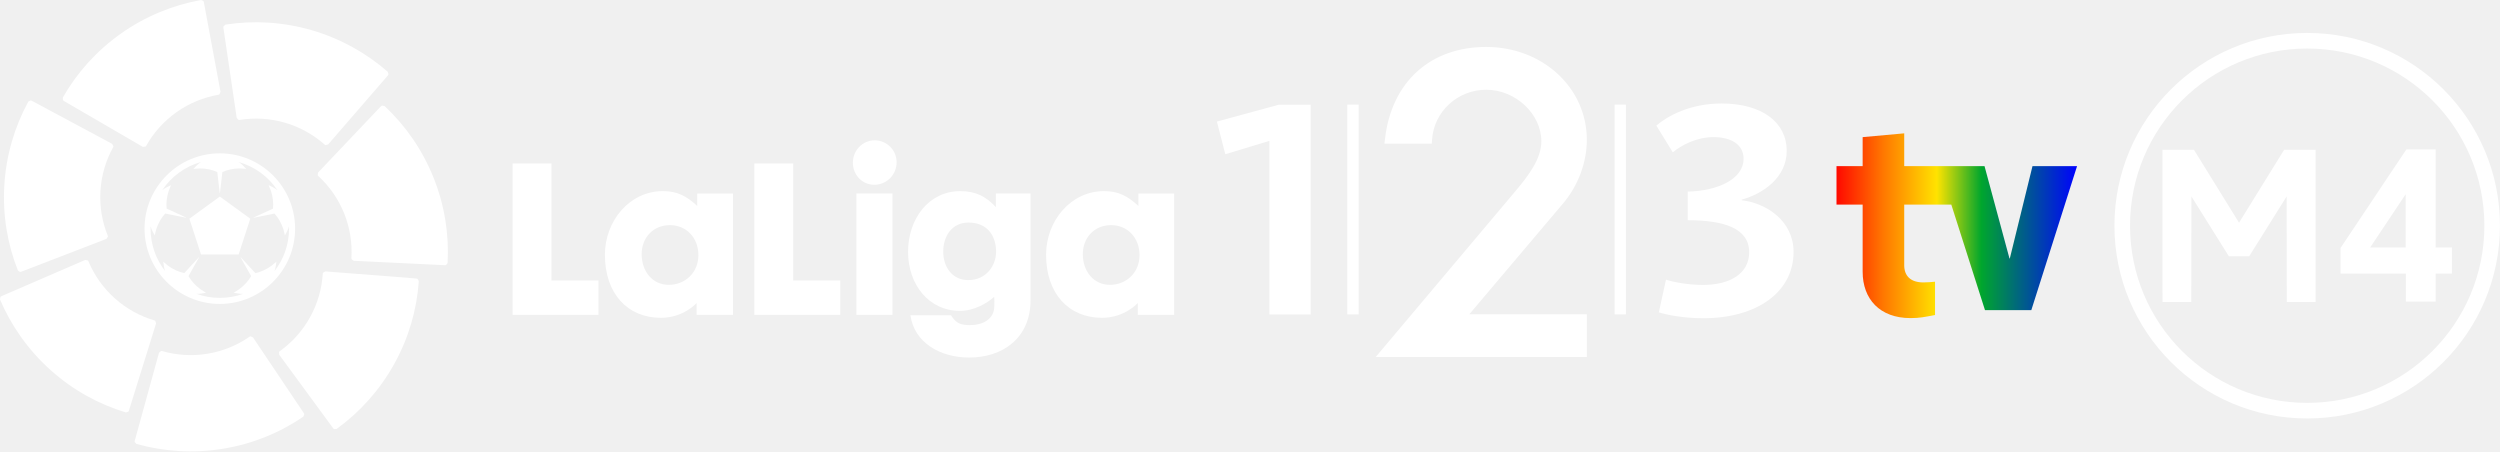
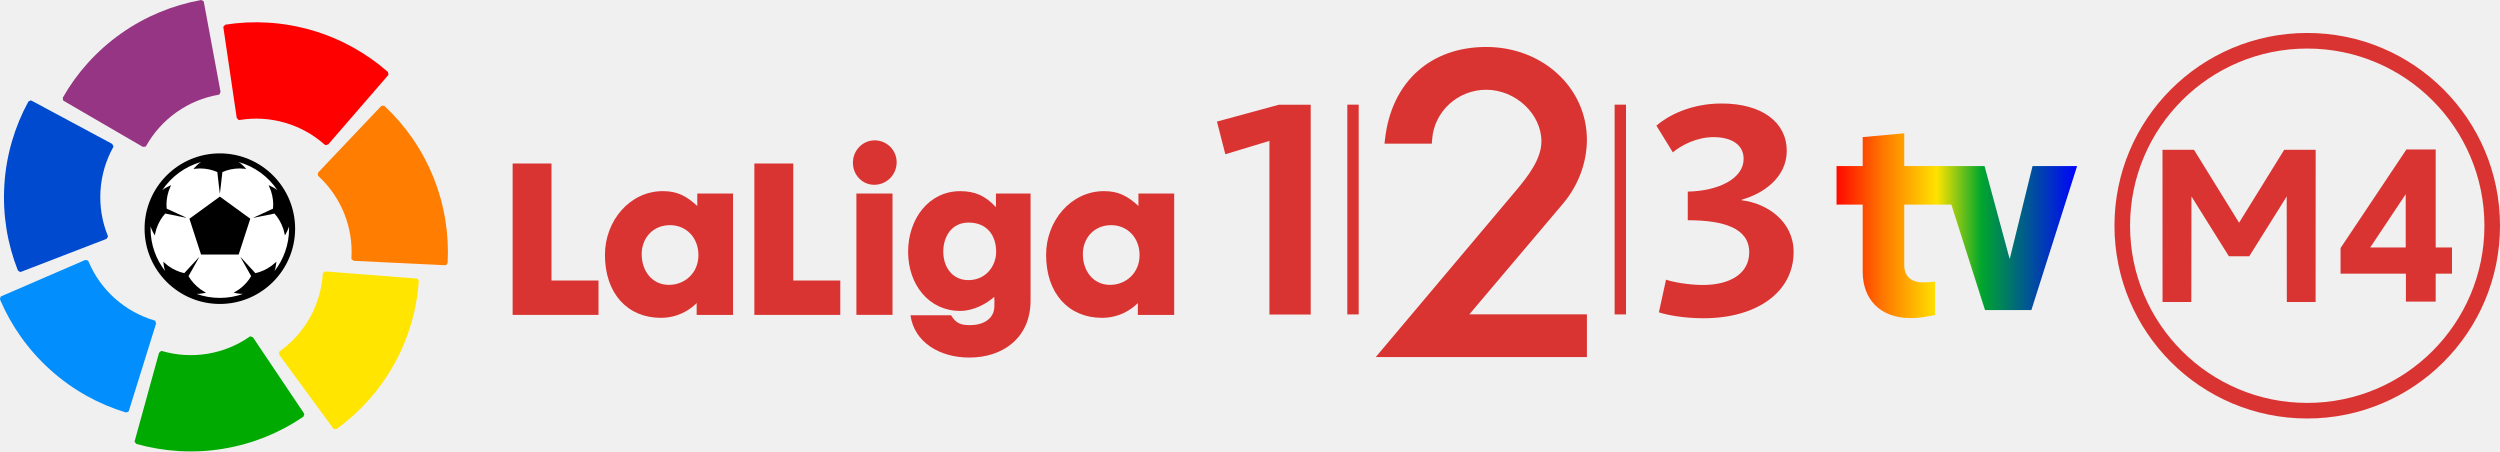
- <svg xmlns="http://www.w3.org/2000/svg" version="1.1" viewBox="0 0 5349.9 966" xml:space="preserve">
+ <svg xmlns="http://www.w3.org/2000/svg" width="5349.7" height="965.98" version="1.1" viewBox="0 0 5349.7 965.98" xml:space="preserve">
  <defs>
-     <linearGradient id="a" x1="798.43" x2="867.92" y1="707.66" y2="707.66" gradientTransform="matrix(5.5562 0 0 5.5562 -1220.7 -2927.1)" gradientUnits="userSpaceOnUse">
+     <linearGradient id="a-1" x1="798.43" x2="867.92" y1="707.66" y2="707.66" gradientTransform="matrix(1.3333,0,0,-1.3333,-357.22,1030.5)" gradientUnits="userSpaceOnUse">
      <stop stop-color="#ff0900" offset="0" />
      <stop stop-color="#ff7900" offset=".197" />
      <stop stop-color="#ffe300" offset=".417" />
      <stop stop-color="#00a62d" offset=".602" />
      <stop stop-color="#0002ff" offset="1" />
    </linearGradient>
  </defs>
-   <g transform="matrix(1.3333 0 0 -1.3333 -357.22 1822.6)">
-     <g transform="matrix(5.5562 0 0 5.5562 -1220.7 -2927.1)" fill="#fff">
-       <g transform="matrix(8.8364 0 0 8.8364 286.07 744.67)">
-         <path d="m0 0 4e-3 -0.085 0.032-0.028 2.572-1.495 6e-3 -3e-3 0.087 6e-3 0.021 0.021 7e-3 0.012c0.237 0.421 0.568 0.796 0.988 1.094 0.421 0.298 0.888 0.485 1.365 0.568l0.01 2e-3 0.029 0.014 0.034 0.081-1e-3 5e-3 -0.544 2.925-1e-3 6e-3 -0.015 0.033-0.076 0.033-7e-3 -2e-3c-0.909-0.165-1.809-0.528-2.612-1.096-0.805-0.57-1.441-1.287-1.899-2.091" fill="#fff" fill-rule="evenodd" />
+   <g transform="matrix(5.5561 0 0 5.5561 .045271 -.32337)">
+     <g transform="matrix(11.782,0,0,-11.782,84.662,59.124)" fill="#fff">
+       <path d="m0 0c-1.357 0-2.461-1.104-2.461-2.461 0-1.358 1.104-2.462 2.461-2.462s2.461 1.104 2.461 2.462c0 1.357-1.104 2.461-2.461 2.461" fill="#fff" fill-rule="evenodd" />
+     </g>
+     <g transform="matrix(11.782,0,0,-11.782,24.197,37.631)" fill="#963583">
+       <path d="m0 0 4e-3 -0.085 0.032-0.028 2.572-1.495 6e-3 -3e-3 0.087 6e-3 0.021 0.021 7e-3 0.012c0.237 0.421 0.568 0.796 0.988 1.094 0.421 0.298 0.888 0.485 1.365 0.568l0.01 2e-3 0.029 0.014 0.034 0.081-1e-3 5e-3 -0.544 2.925-1e-3 6e-3 -0.015 0.033-0.076 0.033-7e-3 -2e-3c-0.909-0.165-1.809-0.528-2.612-1.096-0.805-0.57-1.441-1.287-1.899-2.091" fill="#963583" fill-rule="evenodd" />
+     </g>
+     <g transform="matrix(11.782,0,0,-11.782,6.8776,104.22)" fill="#004ad0">
+       <path d="m0 0 0.07-0.05 0.041 8e-3 2.775 1.07 7e-3 1e-3 0.051 0.073-4e-3 0.029-5e-3 0.014c-0.18 0.448-0.266 0.94-0.235 1.454 0.031 0.516 0.177 0.997 0.411 1.421l5e-3 9e-3 8e-3 0.031-0.042 0.078-5e-3 2e-3 -2.622 1.406-5e-3 3e-3 -0.034 9e-3 -0.075-0.039-3e-3 -7e-3 1e-3 1e-3c-0.442-0.812-0.722-1.74-0.781-2.723-0.06-0.984 0.102-1.93 0.442-2.789" fill="#004ad0" fill-rule="evenodd" />
+     </g>
+     <g transform="matrix(11.782,0,0,-11.782,48.463,158.91)" fill="#028ffd">
+       <path d="m0 0 0.082 0.023 0.019 0.037 0.885 2.841 2e-3 6e-3 -0.024 0.084-0.026 0.015-0.013 4e-3c-0.462 0.138-0.903 0.377-1.287 0.72-0.384 0.344-0.67 0.758-0.858 1.204l-3e-3 9e-3 -0.019 0.026-0.088 0.015-5e-3 -2e-3 -2.73-1.181-6e-3 -3e-3 -0.028-0.021-0.015-0.083 2e-3 -6e-3c0.363-0.85 0.917-1.646 1.651-2.303 0.733-0.658 1.576-1.118 2.461-1.385" fill="#028ffd" fill-rule="evenodd" />
+     </g>
+     <g transform="matrix(11.782,0,0,-11.782,116.81,160.55)" fill="#0a0">
+       <path d="m0 0 0.033 0.079-0.016 0.038-1.658 2.47-4e-3 6e-3 -0.081 0.034-0.028-0.01-0.011-8e-3c-0.397-0.275-0.86-0.468-1.367-0.552-0.51-0.083-1.011-0.047-1.477 0.087l-0.01 3e-3 -0.031 1e-3 -0.067-0.059-1e-3 -5e-3 -0.791-2.869-2e-3 -4e-3 -1e-3 -0.037 0.055-0.063 7e-3 -2e-3h-1e-3c0.889-0.25 1.857-0.317 2.829-0.157 0.972 0.159 1.859 0.526 2.622 1.048" fill="#0a0" fill-rule="evenodd" />
+     </g>
+     <g transform="matrix(11.782,0,0,-11.782,161.3,108.34)" fill="#ffe500">
+       <path d="m0 0-0.041 0.075-0.04 0.01-2.966 0.232-6e-3 1e-3 -0.077-0.043-0.01-0.029v-0.014c-0.032-0.482-0.166-0.964-0.416-1.414-0.251-0.452-0.59-0.823-0.983-1.104l-9e-3 -7e-3 -0.021-0.024 5e-3 -0.088 3e-3 -5e-3 1.76-2.399 2e-3 -4e-3 0.029-0.024 0.083 4e-3 5e-3 4e-3c0.749 0.543 1.401 1.26 1.879 2.121 0.478 0.862 0.739 1.785 0.803 2.707" fill="#ffe500" fill-rule="evenodd" />
+     </g>
+     <g transform="matrix(11.782,0,0,-11.782,148.1,40.898)" fill="#ff7d00">
+       <path d="m0 0-0.084 0.015-0.034-0.024-2.048-2.159-5e-3 -5e-3 -0.014-0.086 0.016-0.025 0.01-0.01c0.355-0.328 0.644-0.736 0.838-1.213 0.193-0.479 0.267-0.976 0.238-1.46l-1e-3 -0.01 7e-3 -0.031 0.071-0.052h5e-3l2.973-0.144h4e-3l0.036 6e-3 0.05 0.067v8e-3c0.05 0.922-0.096 1.88-0.465 2.794s-0.921 1.698-1.597 2.329" fill="#ff7d00" fill-rule="evenodd" />
+     </g>
+     <g transform="matrix(11.782,0,0,-11.782,86.809,9.5522)" fill="#f00">
+       <path d="m0 0-0.063-0.058-3e-3 -0.041 0.435-2.944 1e-3 -6e-3 0.059-0.065 0.03-3e-3 0.014 2e-3c0.476 0.077 0.976 0.053 1.47-0.09 0.497-0.143 0.934-0.392 1.297-0.713l7e-3 -6e-3 0.028-0.015 0.085 0.024 4e-3 4e-3 1.948 2.25 3e-3 3e-3 0.016 0.033-0.021 0.081-6e-3 4e-3h1e-3c-0.696 0.608-1.541 1.085-2.486 1.359-0.947 0.273-1.905 0.324-2.819 0.181" fill="#f00" fill-rule="evenodd" />
+     </g>
+     <g transform="matrix(11.782,0,0,-11.782,84.662,59.124)">
+       <path d="m0 0c-1.357 0-2.461-1.104-2.461-2.461 0-1.358 1.104-2.462 2.461-2.462s2.461 1.104 2.461 2.462c0 1.357-1.104 2.461-2.461 2.461m1.788-3.848c0.037 0.099 0.049 0.216 0.061 0.306l-0.16-0.134c-0.169-0.122-0.352-0.203-0.527-0.24l-0.477 0.519-6e-3 -4e-3 0.345-0.612c-0.09-0.157-0.223-0.308-0.396-0.433l-0.176-0.111c0.089-0.016 0.203-0.04 0.309-0.036-0.237-0.086-0.494-0.132-0.761-0.132-0.268 0-0.524 0.046-0.763 0.132 0.107-5e-3 0.221 0.02 0.311 0.036l-0.177 0.111c-0.171 0.125-0.305 0.276-0.395 0.433l0.345 0.612-6e-3 4e-3 -0.477-0.518c-0.176 0.036-0.358 0.117-0.528 0.239l-0.159 0.134c0.012-0.091 0.023-0.208 0.062-0.308-0.299 0.384-0.477 0.864-0.477 1.389l2e-3 0.074c0.027-0.107 0.089-0.212 0.133-0.295l0.051 0.202c0.066 0.203 0.169 0.378 0.293 0.513l0.681-0.138 2e-3 7e-3 -0.636 0.291c-0.019 0.178 1e-3 0.376 0.065 0.574l0.078 0.194c-0.087-0.042-0.203-0.093-0.289-0.166 0.297 0.444 0.746 0.776 1.272 0.924-0.098-0.058-0.183-0.155-0.252-0.227l0.208 0.015c0.211 0 0.408-0.044 0.573-0.118l0.08-0.689h7e-3l0.08 0.689c0.164 0.074 0.361 0.118 0.572 0.118l0.208-0.015c-0.069 0.071-0.154 0.168-0.252 0.226 0.526-0.148 0.974-0.479 1.27-0.922-0.085 0.072-0.2 0.123-0.287 0.165l0.078-0.194c0.064-0.199 0.084-0.396 0.065-0.575l-0.635-0.291 2e-3 -7e-3 0.681 0.138c0.123-0.134 0.226-0.31 0.292-0.512l0.05-0.202c0.045 0.083 0.107 0.187 0.133 0.293l2e-3 -0.072c0-0.524-0.178-1.005-0.475-1.387" fill-rule="evenodd" />
+     </g>
+     <g transform="matrix(11.782,0,0,-11.782,72.943,84.297)">
+       <path d="m0 0 0.38-1.17h1.23l0.38 1.17-0.995 0.723" fill-rule="evenodd" />
+     </g>
+     <g fill="#da3432">
+       <g transform="matrix(11.782,0,0,-11.782,230.5,121.34)">
+         <path d="m0 0h-2.807v4.949h1.27v-3.825h1.537" fill="#da3432" fill-rule="evenodd" />
      </g>
-       <g transform="matrix(8.8364 0 0 8.8364 273.08 694.73)">
-         <path d="m0 0 0.07-0.05 0.041 8e-3 2.775 1.07 7e-3 1e-3 0.051 0.073-4e-3 0.029-5e-3 0.014c-0.18 0.448-0.266 0.94-0.235 1.454 0.031 0.516 0.177 0.997 0.411 1.421l5e-3 9e-3 8e-3 0.031-0.042 0.078-5e-3 2e-3 -2.622 1.406-5e-3 3e-3 -0.034 9e-3 -0.075-0.039-3e-3 -7e-3 1e-3 1e-3c-0.442-0.812-0.722-1.74-0.781-2.723-0.06-0.984 0.102-1.93 0.442-2.789" fill="#fff" fill-rule="evenodd" />
+       <g transform="matrix(11.782,0,0,-11.782,232.98,98.19)">
+         <path d="m0 0c0 1.105 0.807 2.081 1.893 2.081 0.477 0 0.775-0.162 1.125-0.485v0.406h1.169v-3.967h-1.189v0.388s-0.425-0.484-1.168-0.484c-1.087 0-1.83 0.788-1.83 2.061m2.129 0.969c-0.566 0-0.928-0.426-0.928-0.949 0-0.55 0.343-1.003 0.889-1.003 0.528 0 0.966 0.395 0.966 0.97 0 0.581-0.406 0.982-0.927 0.982" fill="#da3432" fill-rule="evenodd" />
      </g>
-       <g transform="matrix(8.8364 0 0 8.8364 304.27 653.71)">
-         <path d="m0 0 0.082 0.023 0.019 0.037 0.885 2.841 2e-3 6e-3 -0.024 0.084-0.026 0.015-0.013 4e-3c-0.462 0.138-0.903 0.377-1.287 0.72-0.384 0.344-0.67 0.758-0.858 1.204l-3e-3 9e-3 -0.019 0.026-0.088 0.015-5e-3 -2e-3 -2.73-1.181-6e-3 -3e-3 -0.028-0.021-0.015-0.083 2e-3 -6e-3c0.363-0.85 0.917-1.646 1.651-2.303 0.733-0.658 1.576-1.118 2.461-1.385" fill="#fff" fill-rule="evenodd" />
+       <g transform="matrix(11.782,0,0,-11.782,323.62,121.34)">
+         <path d="m0 0h-2.809v4.949h1.272v-3.825h1.537" fill="#da3432" fill-rule="evenodd" />
      </g>
-       <g transform="matrix(8.8364 0 0 8.8364 355.53 652.48)">
-         <path d="m0 0 0.033 0.079-0.016 0.038-1.658 2.47-4e-3 6e-3 -0.081 0.034-0.028-0.01-0.011-8e-3c-0.397-0.275-0.86-0.468-1.367-0.552-0.51-0.083-1.011-0.047-1.477 0.087l-0.01 3e-3 -0.031 1e-3 -0.067-0.059-1e-3 -5e-3 -0.791-2.869-2e-3 -4e-3 -1e-3 -0.037 0.055-0.063 7e-3 -2e-3h-1e-3c0.889-0.25 1.857-0.317 2.829-0.157 0.972 0.159 1.859 0.526 2.622 1.048" fill="#fff" fill-rule="evenodd" />
+       <path d="m328.48 62.711c0-4.713 3.735-8.601 8.388-8.601 4.63 0 8.459 3.723 8.459 8.459 0 4.783-3.829 8.659-8.624 8.659-4.559 0-8.223-3.723-8.223-8.518m1.343 58.625h13.914v-46.75h-13.914z" fill-rule="evenodd" stroke-width="1.333" />
+       <g transform="matrix(11.782,0,0,-11.782,349.74,97.043)">
+         <path d="m0 0c0 1.072 0.673 1.983 1.703 1.983 0.495 0 0.832-0.161 1.168-0.523v0.446h1.132v-3.496c0-1.227-0.909-1.867-2.002-1.867-0.96 0-1.798 0.491-1.924 1.383h1.327c0.165-0.272 0.33-0.323 0.623-0.323 0.413 0 0.793 0.193 0.793 0.626 0 0.104 7e-3 0.195-6e-3 0.298-0.229-0.207-0.654-0.459-1.118-0.459-1.009 0-1.696 0.853-1.696 1.932m1.976 0.956c-0.553 0-0.826-0.458-0.826-0.949 0-0.511 0.298-0.932 0.819-0.932 0.591 0 0.909 0.48 0.909 0.925 0 0.53-0.293 0.956-0.902 0.956" fill="#da3432" fill-rule="evenodd" />
      </g>
-       <g transform="matrix(8.8364 0 0 8.8364 388.9 691.64)">
-         <path d="m0 0-0.041 0.075-0.04 0.01-2.966 0.232-6e-3 1e-3 -0.077-0.043-0.01-0.029v-0.014c-0.032-0.482-0.166-0.964-0.416-1.414-0.251-0.452-0.59-0.823-0.983-1.104l-9e-3 -7e-3 -0.021-0.024 5e-3 -0.088 3e-3 -5e-3 1.76-2.399 2e-3 -4e-3 0.029-0.024 0.083 4e-3 5e-3 4e-3c0.749 0.543 1.401 1.26 1.879 2.121 0.478 0.862 0.739 1.785 0.803 2.707" fill="#fff" fill-rule="evenodd" />
+       <g transform="matrix(11.782,0,0,-11.782,402.89,98.19)">
+         <path d="m0 0c0 1.105 0.806 2.081 1.893 2.081 0.476 0 0.775-0.162 1.125-0.485v0.406h1.169v-3.967h-1.189v0.388s-0.426-0.484-1.168-0.484c-1.087 0-1.83 0.788-1.83 2.061m2.128 0.969c-0.566 0-0.927-0.426-0.927-0.949 0-0.55 0.342-1.003 0.889-1.003 0.527 0 0.965 0.395 0.965 0.97 0 0.581-0.406 0.982-0.927 0.982" fill="#da3432" fill-rule="evenodd" />
      </g>
-       <g transform="matrix(8.8364 0 0 8.8364 379 742.22)">
-         <path d="m0 0-0.084 0.015-0.034-0.024-2.048-2.159-5e-3 -5e-3 -0.014-0.086 0.016-0.025 0.01-0.01c0.355-0.328 0.644-0.736 0.838-1.213 0.193-0.479 0.267-0.976 0.238-1.46l-1e-3 -0.01 7e-3 -0.031 0.071-0.052h5e-3l2.973-0.144h4e-3l0.036 6e-3 0.05 0.067v8e-3c0.05 0.922-0.096 1.88-0.465 2.794s-0.921 1.698-1.597 2.329" fill="#fff" fill-rule="evenodd" />
+       <g transform="matrix(11.782,0,0,-11.782,504.8,121.19)">
+         <path d="m0 0v6.857h-1.045l-2.02-0.55 0.274-1.068 1.441 0.437v-5.676" fill="#da3432" fill-rule="evenodd" />
      </g>
-       <g transform="matrix(8.8364 0 0 8.8364 333.03 765.73)">
-         <path d="m0 0-0.063-0.058-3e-3 -0.041 0.435-2.944 1e-3 -6e-3 0.059-0.065 0.03-3e-3 0.014 2e-3c0.476 0.077 0.976 0.053 1.47-0.09 0.497-0.143 0.934-0.392 1.297-0.713l7e-3 -6e-3 0.028-0.015 0.085 0.024 4e-3 4e-3 1.948 2.25 3e-3 3e-3 0.016 0.033-0.021 0.081-6e-3 4e-3h1e-3c-0.696 0.608-1.541 1.085-2.486 1.359-0.947 0.273-1.905 0.324-2.819 0.181" fill="#fff" fill-rule="evenodd" />
+       <path d="m518.9 121.15h4.383v-80.787h-4.383z" stroke-width="1.333" />
+       <path d="m621.85 121.15h4.383v-80.787h-4.383z" stroke-width="1.333" />
+       <g transform="matrix(11.782,0,0,-11.782,656.11,122.63)">
+         <path d="m0 0c1.725 0 2.943 0.844 2.943 2.166 0 1.019-0.893 1.598-1.695 1.69v0.021c0.7 0.193 1.471 0.722 1.471 1.596 0 0.926-0.801 1.547-2.131 1.547-1.024 0-1.765-0.407-2.131-0.723l0.538-0.874c0.275 0.233 0.782 0.498 1.33 0.498 0.568 0 0.984-0.234 0.984-0.712 0-0.641-0.812-1.048-1.826-1.069v-0.936c1.187 0 2.009-0.264 2.009-1.047 0-0.692-0.619-1.069-1.512-1.069-0.497 0-1.004 0.102-1.208 0.173l-0.233-1.068c0.253-0.082 0.792-0.193 1.461-0.193" fill="#da3432" fill-rule="evenodd" />
      </g>
-       <g transform="matrix(8.8364 0 0 8.8364 331.42 728.55)">
-         <path d="m0 0c-1.357 0-2.461-1.104-2.461-2.461 0-1.358 1.104-2.462 2.461-2.462s2.461 1.104 2.461 2.462c0 1.357-1.104 2.461-2.461 2.461m1.788-3.848c0.037 0.099 0.049 0.216 0.061 0.306l-0.16-0.134c-0.169-0.122-0.352-0.203-0.527-0.24l-0.477 0.519-6e-3 -4e-3 0.345-0.612c-0.09-0.157-0.223-0.308-0.396-0.433l-0.176-0.111c0.089-0.016 0.203-0.04 0.309-0.036-0.237-0.086-0.494-0.132-0.761-0.132-0.268 0-0.524 0.046-0.763 0.132 0.107-5e-3 0.221 0.02 0.311 0.036l-0.177 0.111c-0.171 0.125-0.305 0.276-0.395 0.433l0.345 0.612-6e-3 4e-3 -0.477-0.518c-0.176 0.036-0.358 0.117-0.528 0.239l-0.159 0.134c0.012-0.091 0.023-0.208 0.062-0.308-0.299 0.384-0.477 0.864-0.477 1.389l2e-3 0.074c0.027-0.107 0.089-0.212 0.133-0.295l0.051 0.202c0.066 0.203 0.169 0.378 0.293 0.513l0.681-0.138 2e-3 7e-3 -0.636 0.291c-0.019 0.178 1e-3 0.376 0.065 0.574l0.078 0.194c-0.087-0.042-0.203-0.093-0.289-0.166 0.297 0.444 0.746 0.776 1.272 0.924-0.098-0.058-0.183-0.155-0.252-0.227l0.208 0.015c0.211 0 0.408-0.044 0.573-0.118l0.08-0.689h7e-3l0.08 0.689c0.164 0.074 0.361 0.118 0.572 0.118l0.208-0.015c-0.069 0.071-0.154 0.168-0.252 0.226 0.526-0.148 0.974-0.479 1.27-0.922-0.085 0.072-0.2 0.123-0.287 0.165l0.078-0.194c0.064-0.199 0.084-0.396 0.065-0.575l-0.635-0.291 2e-3 -7e-3 0.681 0.138c0.123-0.134 0.226-0.31 0.292-0.512l0.05-0.202c0.045 0.083 0.107 0.187 0.133 0.293l2e-3 -0.072c0-0.524-0.178-1.005-0.475-1.387" fill="#fff" fill-rule="evenodd" />
-       </g>
-       <g transform="matrix(8.8364 0 0 8.8364 322.63 709.67)">
-         <path d="m0 0 0.38-1.17h1.23l0.38 1.17-0.995 0.723" fill="#fff" fill-rule="evenodd" />
-       </g>
-       <g transform="matrix(8.8364 0 0 8.8364 440.8 681.89)">
-         <path d="m0 0h-2.807v4.949h1.27v-3.825h1.537" fill="#fff" fill-rule="evenodd" />
-       </g>
-       <g transform="matrix(8.8364 0 0 8.8364 442.66 699.25)">
-         <path d="m0 0c0 1.105 0.807 2.081 1.893 2.081 0.477 0 0.775-0.162 1.125-0.485v0.406h1.169v-3.967h-1.189v0.388s-0.425-0.484-1.168-0.484c-1.087 0-1.83 0.788-1.83 2.061m2.129 0.969c-0.566 0-0.928-0.426-0.928-0.949 0-0.55 0.343-1.003 0.889-1.003 0.528 0 0.966 0.395 0.966 0.97 0 0.581-0.406 0.982-0.927 0.982" fill="#fff" fill-rule="evenodd" />
-       </g>
-       <g transform="matrix(8.8364 0 0 8.8364 510.64 681.89)">
-         <path d="m0 0h-2.809v4.949h1.272v-3.825h1.537" fill="#fff" fill-rule="evenodd" />
-       </g>
-       <path d="m514.29 725.86c0 3.535 2.801 6.451 6.292 6.451 3.473 0 6.345-2.792 6.345-6.345 0-3.588-2.872-6.495-6.468-6.495-3.42 0-6.168 2.792-6.168 6.389m1.007-43.97h10.436v35.063h-10.436z" fill-rule="evenodd" />
-       <g transform="matrix(8.8364 0 0 8.8364 530.23 700.11)">
-         <path d="m0 0c0 1.072 0.673 1.983 1.703 1.983 0.495 0 0.832-0.161 1.168-0.523v0.446h1.132v-3.496c0-1.227-0.909-1.867-2.002-1.867-0.96 0-1.798 0.491-1.924 1.383h1.327c0.165-0.272 0.33-0.323 0.623-0.323 0.413 0 0.793 0.193 0.793 0.626 0 0.104 7e-3 0.195-6e-3 0.298-0.229-0.207-0.654-0.459-1.118-0.459-1.009 0-1.696 0.853-1.696 1.932m1.976 0.956c-0.553 0-0.826-0.458-0.826-0.949 0-0.511 0.298-0.932 0.819-0.932 0.591 0 0.909 0.48 0.909 0.925 0 0.53-0.293 0.956-0.902 0.956" fill="#fff" fill-rule="evenodd" />
-       </g>
-       <g transform="matrix(8.8364 0 0 8.8364 570.1 699.25)">
-         <path d="m0 0c0 1.105 0.806 2.081 1.893 2.081 0.476 0 0.775-0.162 1.125-0.485v0.406h1.169v-3.967h-1.189v0.388s-0.426-0.484-1.168-0.484c-1.087 0-1.83 0.788-1.83 2.061m2.128 0.969c-0.566 0-0.927-0.426-0.927-0.949 0-0.55 0.342-1.003 0.889-1.003 0.527 0 0.965 0.395 0.965 0.97 0 0.581-0.406 0.982-0.927 0.982" fill="#fff" fill-rule="evenodd" />
-       </g>
-       <g transform="matrix(8.8364 0 0 8.8364 646.53 682)">
-         <path d="m0 0v6.857h-1.045l-2.02-0.55 0.274-1.068 1.441 0.437v-5.676" fill="#fff" fill-rule="evenodd" />
-       </g>
-       <path d="m657.11 682.03h3.287v60.592h-3.287z" />
-       <path d="m734.32 682.03h3.287v60.592h-3.287z" />
-       <g transform="matrix(8.8364 0 0 8.8364 760.02 680.92)">
-         <path d="m0 0c1.725 0 2.943 0.844 2.943 2.166 0 1.019-0.893 1.598-1.695 1.69v0.021c0.7 0.193 1.471 0.722 1.471 1.596 0 0.926-0.801 1.547-2.131 1.547-1.024 0-1.765-0.407-2.131-0.723l0.538-0.874c0.275 0.233 0.782 0.498 1.33 0.498 0.568 0 0.984-0.234 0.984-0.712 0-0.641-0.812-1.048-1.826-1.069v-0.936c1.187 0 2.009-0.264 2.009-1.047 0-0.692-0.619-1.069-1.512-1.069-0.497 0-1.004 0.102-1.208 0.173l-0.233-1.068c0.253-0.082 0.792-0.193 1.461-0.193" fill="#fff" fill-rule="evenodd" />
-       </g>
-       <g transform="matrix(8.8364 0 0 8.8364 665.31 669.71)">
-         <path d="m0 0 4.566 5.42c0.412 0.487 0.85 1.056 0.85 1.628 0 0.9-0.844 1.69-1.805 1.69-0.929 0-1.705-0.713-1.767-1.624l-0.01-0.139h-1.548l0.02 0.167c0.214 1.847 1.48 2.995 3.305 2.995 1.846 0 3.292-1.335 3.292-3.038 0-0.735-0.282-1.492-0.775-2.076l-3.067-3.625h3.842v-1.398h-6.903" fill="#fff" fill-rule="evenodd" />
+       <g transform="matrix(11.782,0,0,-11.782,529.84,137.58)">
+         <path d="m0 0 4.566 5.42c0.412 0.487 0.85 1.056 0.85 1.628 0 0.9-0.844 1.69-1.805 1.69-0.929 0-1.705-0.713-1.767-1.624l-0.01-0.139h-1.548l0.02 0.167c0.214 1.847 1.48 2.995 3.305 2.995 1.846 0 3.292-1.335 3.292-3.038 0-0.735-0.282-1.492-0.775-2.076l-3.067-3.625h3.842v-1.398h-6.903" fill="#da3432" fill-rule="evenodd" />
      </g>
    </g>
-     <path d="m3257.5 1146.9v-46.544h-41.978v-61.764h41.978v-107.77c0-43.794 27.445-74.381 76.836-74.381 15.122 0 22.044 1.718 39.326 4.91v53.515c-5.722-0.599-11.613-1.125-18.608-1.178-20.572 0-30.833 10.359-30.833 27.69v97.211h75.56l54.055-169.34h74.381l73.399 231.1h-71.534l-36.381-148.22h-0.54l-40.063 148.22h-128.88v52.632l-66.722-6.088" fill="url(#a)" />
-     <path d="m3971 1314.1a309.37 309.37 0 0 1-309.38-309.38 309.37 309.37 0 0 1 309.38-309.38 309.37 309.37 0 0 1 309.38 309.38 309.37 309.37 0 0 1-309.38 309.38zm0-25.02a284.36 284.36 0 0 0 284.36-284.36 284.36 284.36 0 0 0-284.36-284.36 284.36 284.36 0 0 0-284.36 284.36 284.36 284.36 0 0 0 284.36 284.36z" fill="#fff" style="paint-order:normal" />
-     <g transform="translate(-3.2352 1.9547)" fill="#fff">
+     <path d="m717.39 52.858v11.169h-10.073v14.821h10.073v25.861c0 10.509 6.586 17.849 18.438 17.849 3.629 0 5.29-0.412 9.437-1.178v-12.842c-1.373 0.144-2.787 0.27-4.465 0.283-4.937 0-7.399-2.486-7.399-6.645v-23.327h18.132l12.972 40.635h17.849l17.613-55.456h-17.166l-8.73 35.568h-0.13l-9.614-35.568h-30.927v-12.63l-16.012 1.461" fill="url(#a-1)" stroke-width="1.333" />
+   </g>
+   <g transform="translate(-.0934 .027953)" fill="#da3432">
+     <path d="m4937.3 70.51a412.48 412.48 0 0 0-412.5 412.5 412.48 412.48 0 0 0 412.5 412.5 412.48 412.48 0 0 0 412.5-412.5 412.48 412.48 0 0 0-412.5-412.5zm0 33.359a379.14 379.14 0 0 1 379.14 379.14 379.14 379.14 0 0 1-379.14 379.14 379.14 379.14 0 0 1-379.14-379.14 379.14 379.14 0 0 1 379.14-379.14z" stroke-width="1.333" style="paint-order:normal" />
+     <g transform="matrix(1.3333 0 0 -1.3333 -361.53 1820)">
      <path d="m3741.9 1124.6h50.582l72.34-117.01 72.4 117.01h50.544l-0.097-244.25h-46.195l-0.21 169.41-60.128-96.045h-32.629l-60.106 96.045-0.217-169.41h-46.18z" stroke-width=".75" />
      <path d="m4133.4 1125.2h46.984v-157.34h26.156v-41.993h-26.156v-44.858l-47.809-0.01v44.865h-104.88v41.11l105.71 158.22m-58.118-157.34h56.993v85.493z" stroke-width=".75" />
    </g>
  </g>
</svg>
